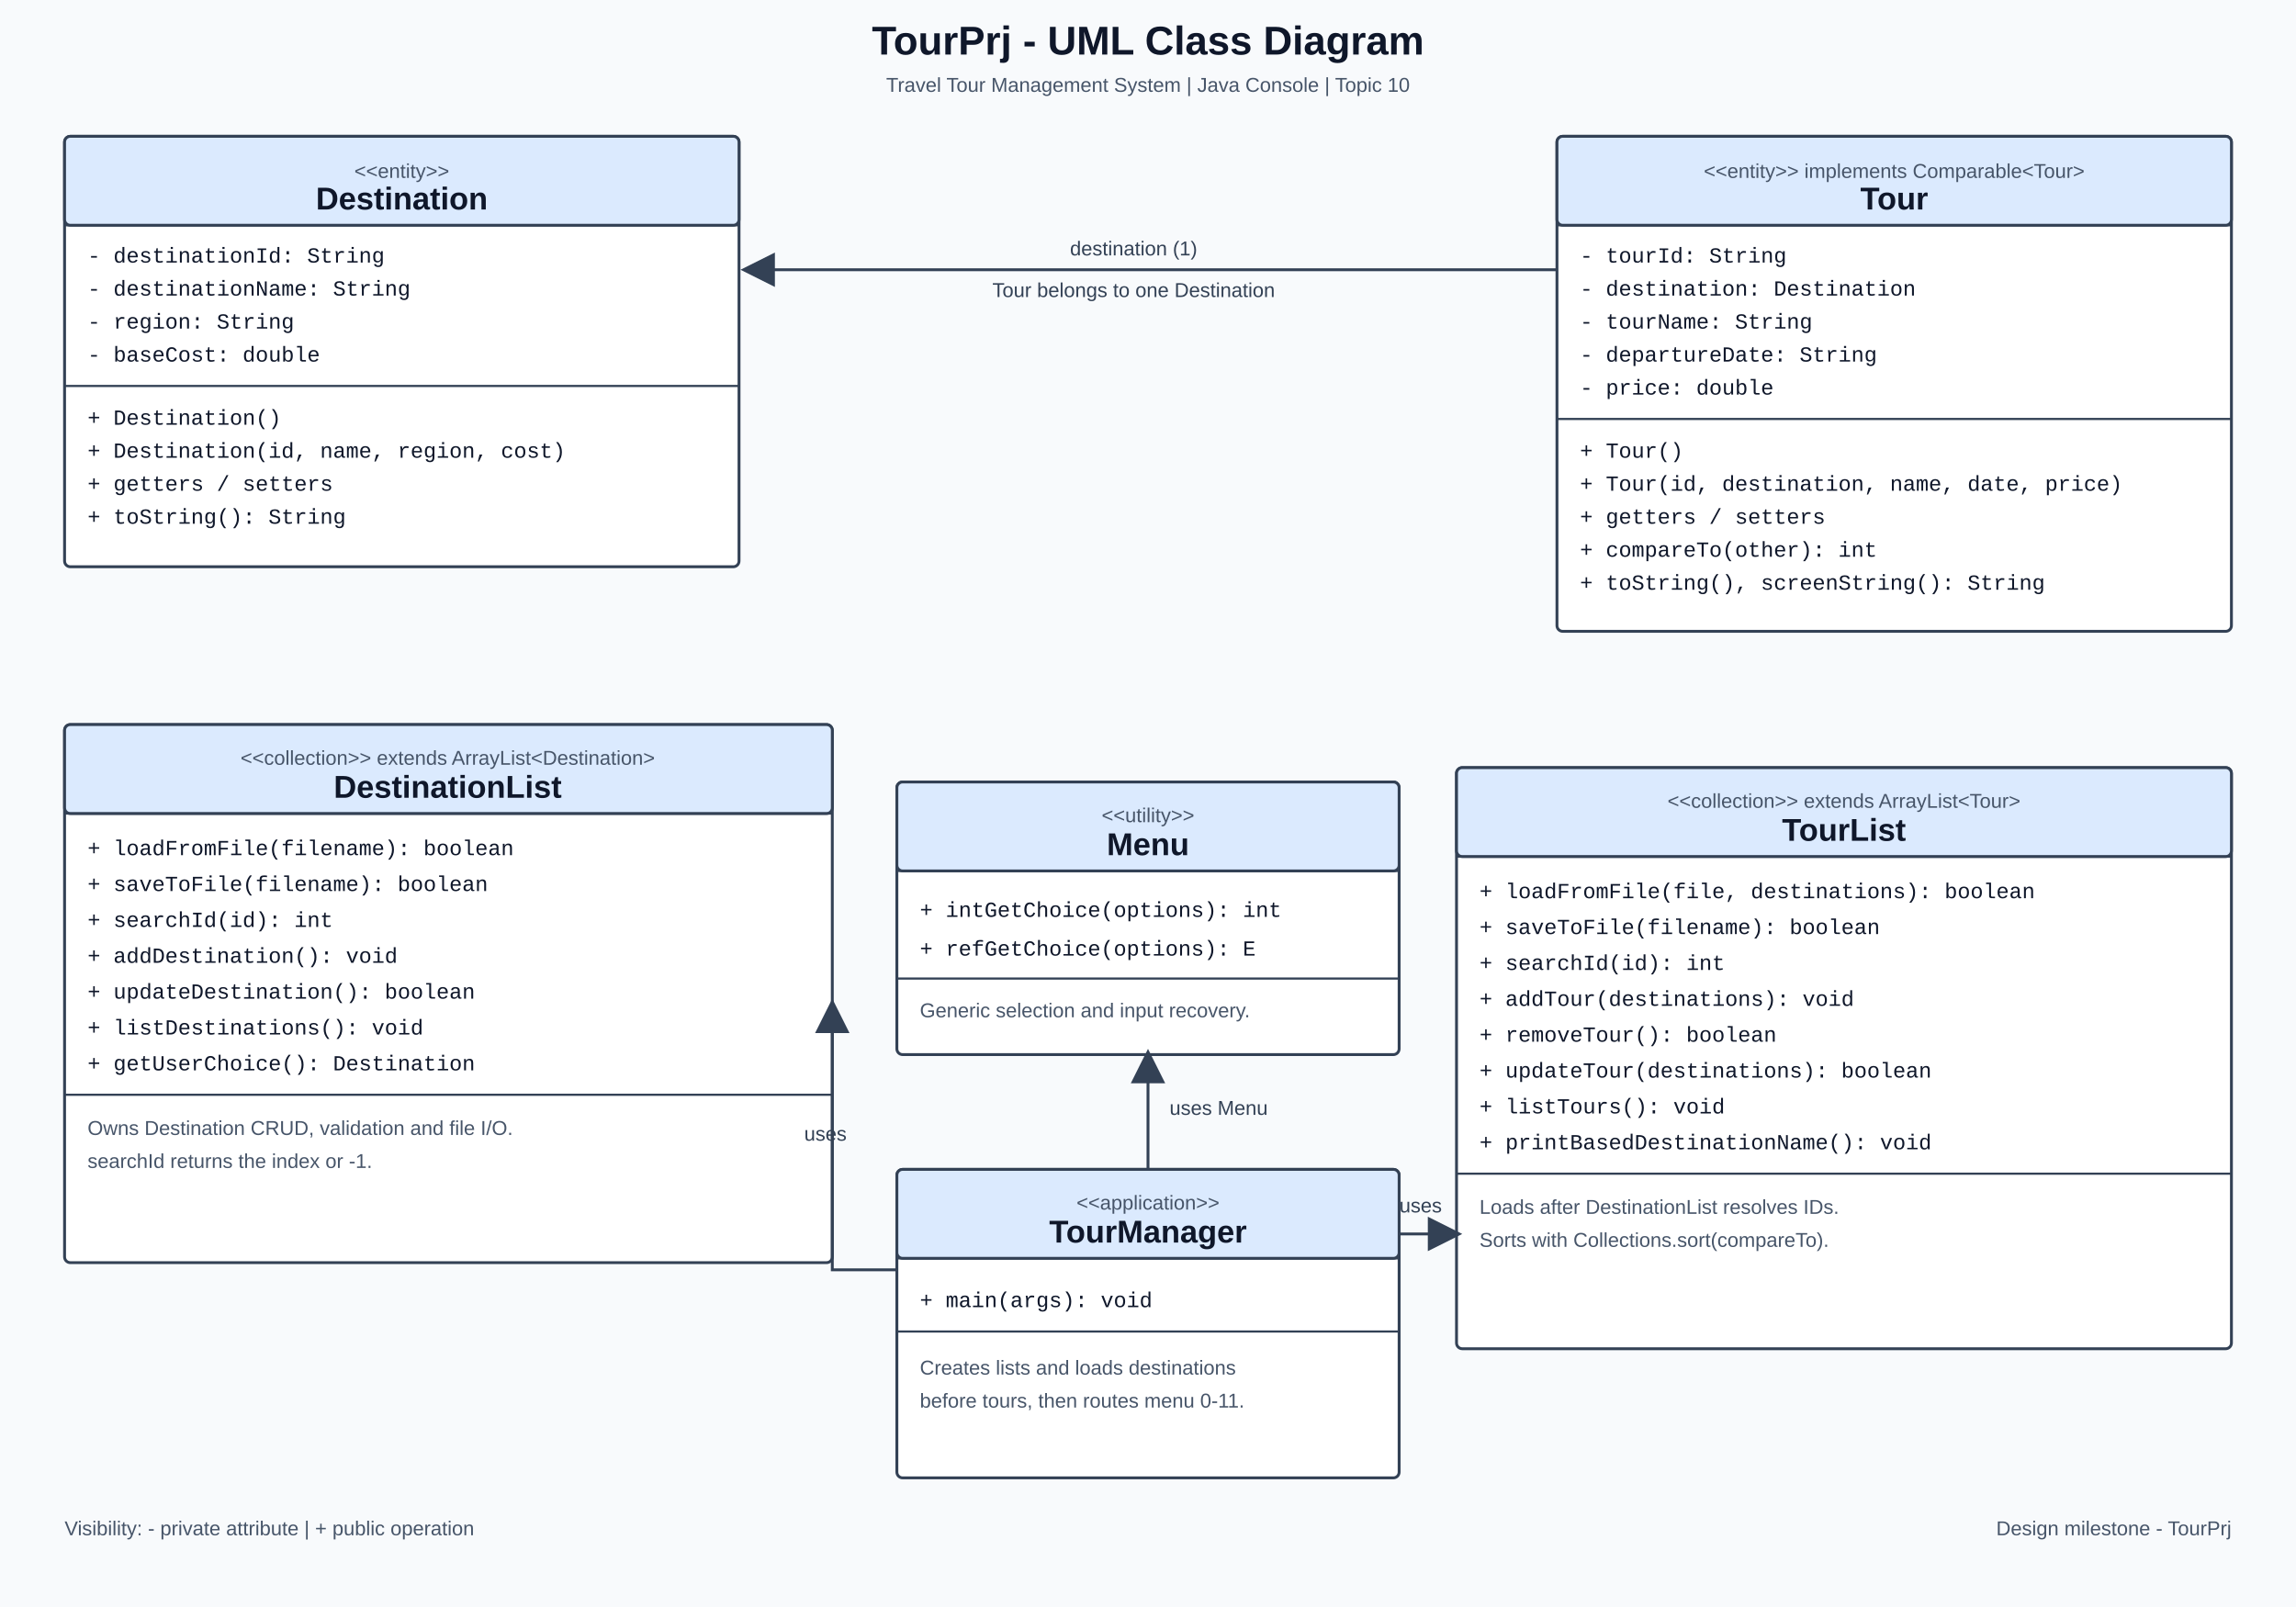
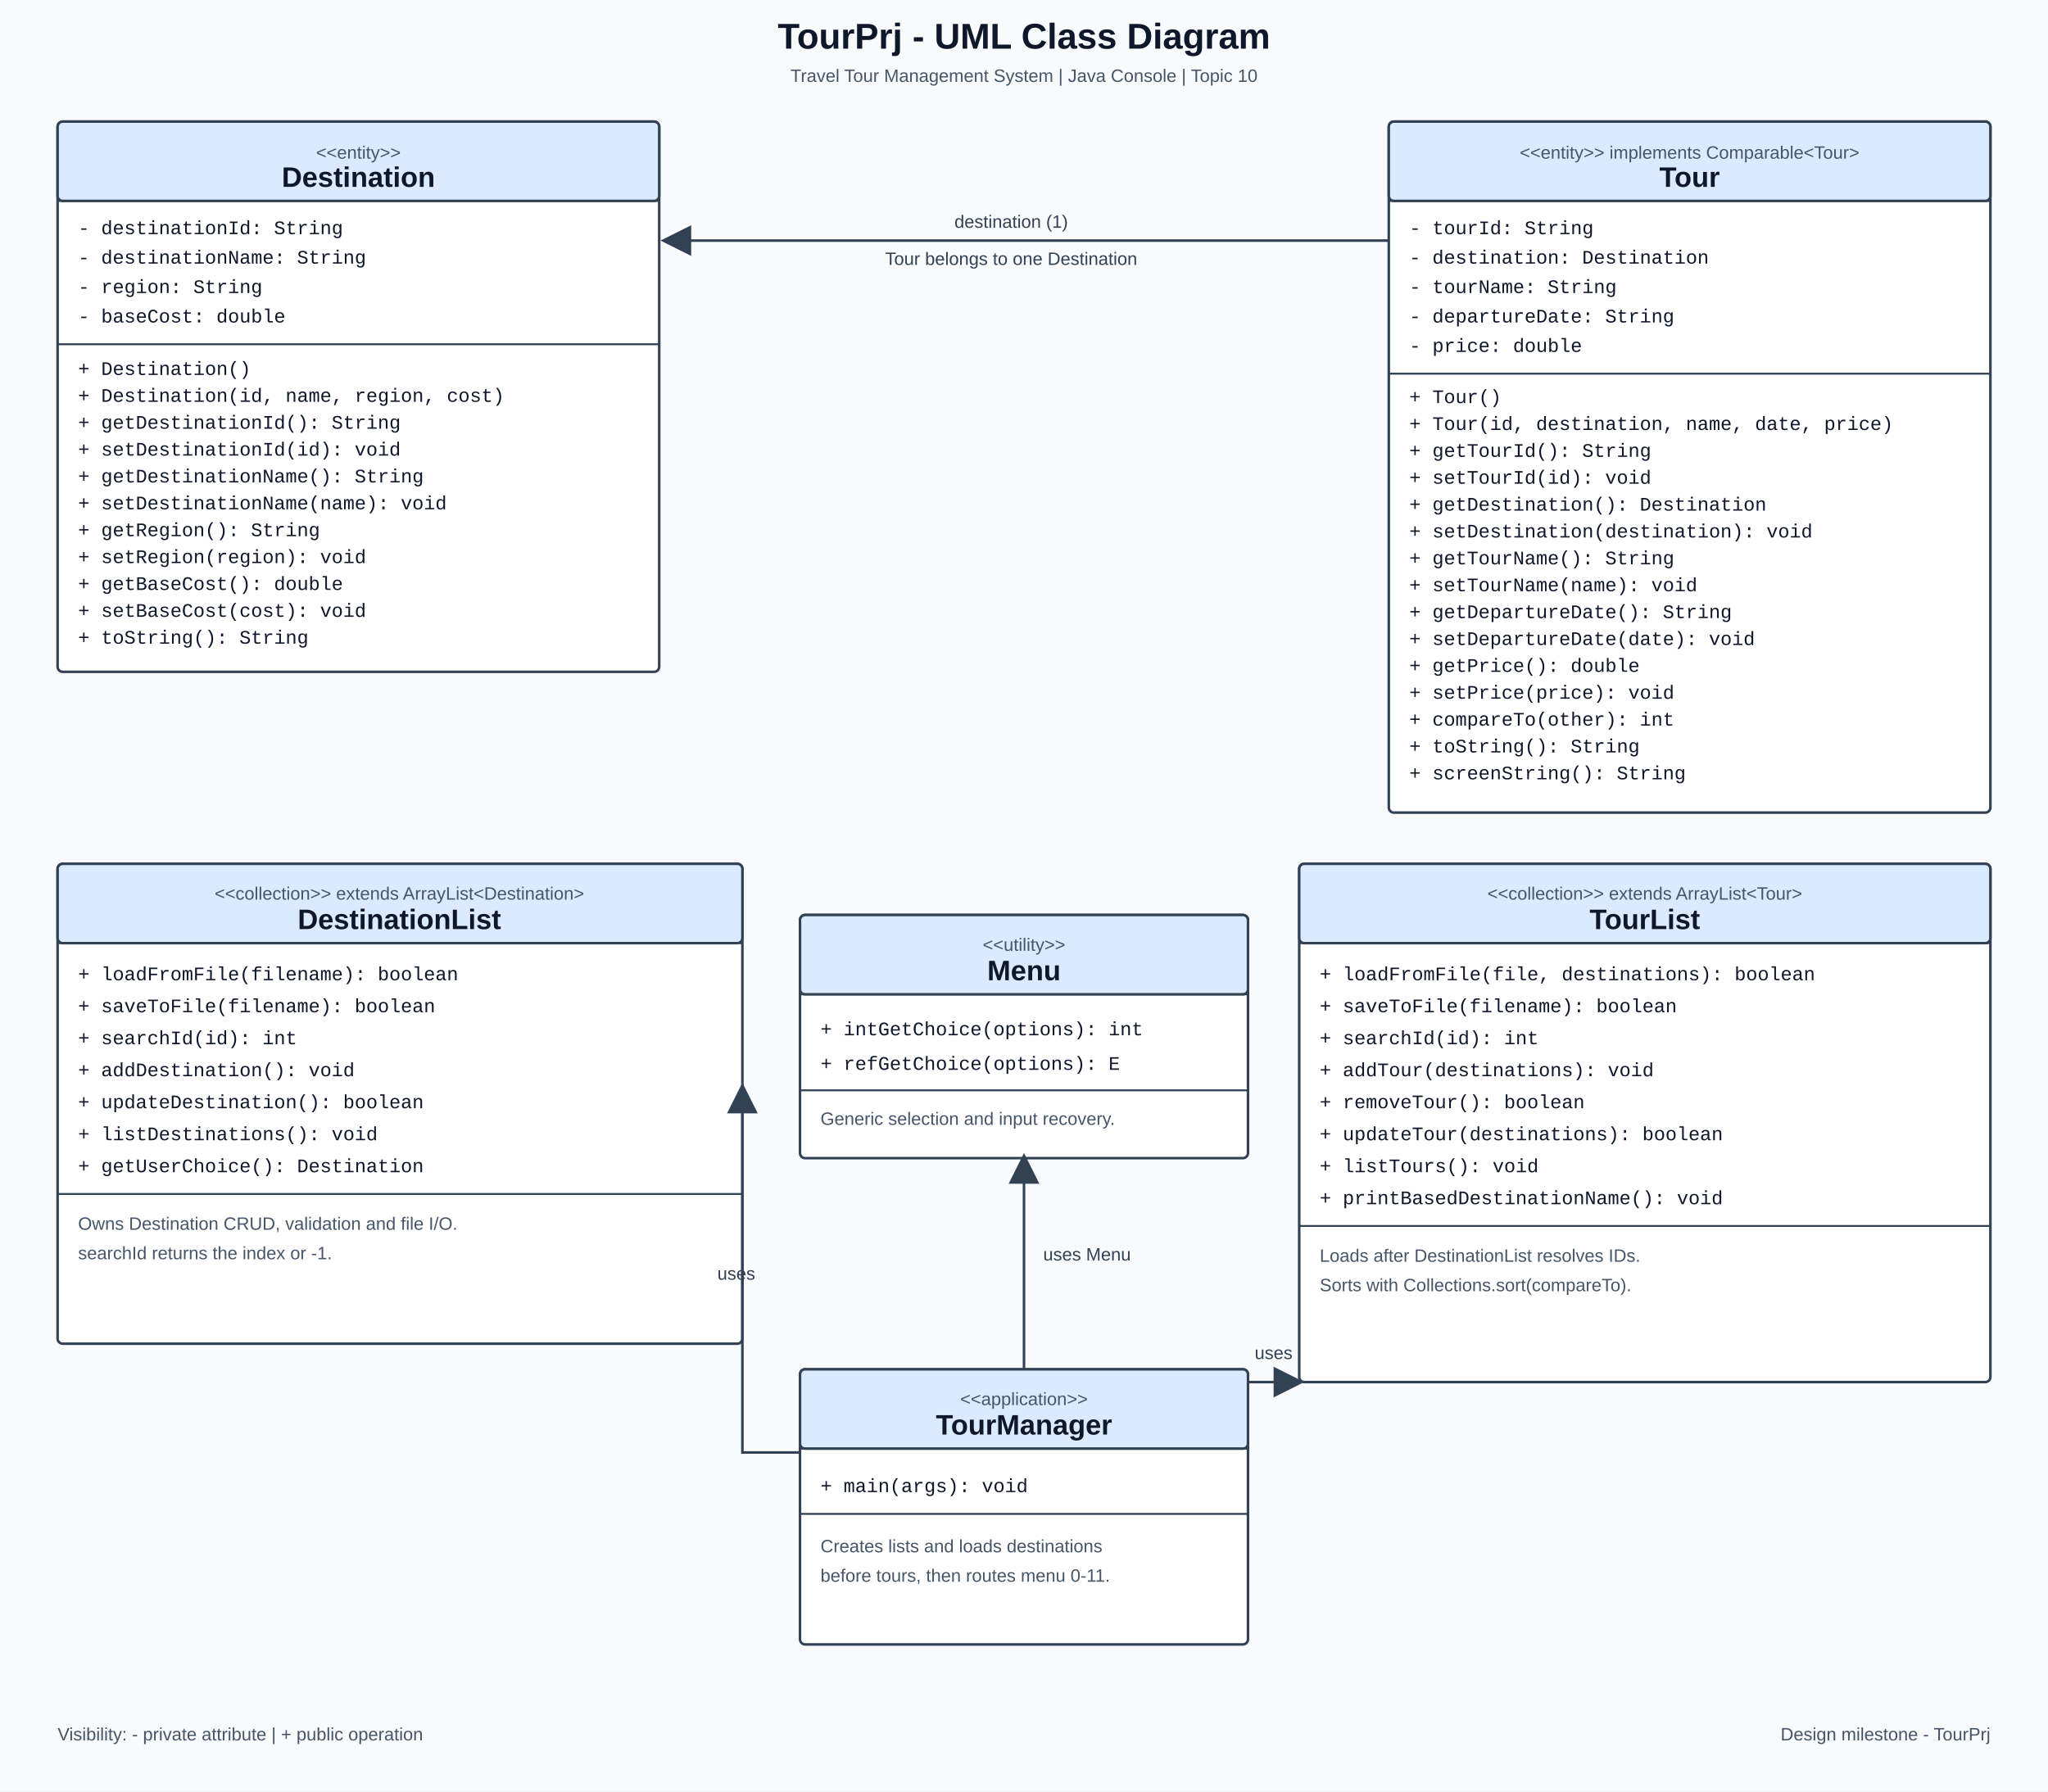
- <svg xmlns="http://www.w3.org/2000/svg" width="1600" height="1120" viewBox="0 0 1600 1120" role="img" aria-labelledby="title desc">
+ <svg xmlns="http://www.w3.org/2000/svg" width="1600" height="1400" viewBox="0 0 1600 1400" role="img" aria-labelledby="title desc">
  <defs>
    <marker id="arrow" markerWidth="12" markerHeight="12" refX="10" refY="6" orient="auto">
      <path d="M0,0 L12,6 L0,12 z" fill="#334155" />
    </marker>
    <marker id="diamond" markerWidth="16" markerHeight="16" refX="2" refY="8" orient="auto">
      <path d="M2,8 L9,1 L16,8 L9,15 z" fill="#ffffff" stroke="#334155" stroke-width="1.5" />
    </marker>
    <style>
      .canvas { fill: #f8fafc; }
      .classbox { fill: #ffffff; stroke: #334155; stroke-width: 2; }
      .header { fill: #dbeafe; stroke: #334155; stroke-width: 2; }
      .title { font: 600 22px Arial, sans-serif; fill: #0f172a; }
      .stereo { font: 14px Arial, sans-serif; fill: #475569; }
      .body { font: 15px Consolas, 'Courier New', monospace; fill: #0f172a; }
      .section { stroke: #334155; stroke-width: 1.5; }
      .relation { stroke: #334155; stroke-width: 2; fill: none; }
      .relation-label { font: 14px Arial, sans-serif; fill: #334155; }
      .note { font: 14px Arial, sans-serif; fill: #475569; }
    </style>
  </defs>
-   <rect class="canvas" x="0" y="0" width="1600" height="1120" />
+   <rect class="canvas" x="0" y="0" width="1600" height="1400" />
  <text x="800" y="38" text-anchor="middle" class="title" style="font-size:28px">TourPrj - UML Class Diagram</text>
  <text x="800" y="64" text-anchor="middle" class="note">Travel Tour Management System | Java Console | Topic 10</text>
  <g transform="translate(45 95)">
-     <rect class="classbox" width="470" height="300" rx="4" />
+     <rect class="classbox" width="470" height="430" rx="4" />
    <rect class="header" width="470" height="62" rx="4" />
    <text x="235" y="29" text-anchor="middle" class="stereo">&lt;&lt;entity&gt;&gt;</text>
    <text x="235" y="51" text-anchor="middle" class="title">Destination</text>
    <line class="section" x1="0" y1="62" x2="470" y2="62" />
    <text class="body" x="16" y="88">- destinationId: String</text>
    <text class="body" x="16" y="111">- destinationName: String</text>
    <text class="body" x="16" y="134">- region: String</text>
    <text class="body" x="16" y="157">- baseCost: double</text>
    <line class="section" x1="0" y1="174" x2="470" y2="174" />
-     <text class="body" x="16" y="201">+ Destination()</text>
-     <text class="body" x="16" y="224">+ Destination(id, name, region, cost)</text>
-     <text class="body" x="16" y="247">+ getters / setters</text>
-     <text class="body" x="16" y="270">+ toString(): String</text>
+     <text class="body" x="16" y="198">+ Destination()</text>
+     <text class="body" x="16" y="219">+ Destination(id, name, region, cost)</text>
+     <text class="body" x="16" y="240">+ getDestinationId(): String</text>
+     <text class="body" x="16" y="261">+ setDestinationId(id): void</text>
+     <text class="body" x="16" y="282">+ getDestinationName(): String</text>
+     <text class="body" x="16" y="303">+ setDestinationName(name): void</text>
+     <text class="body" x="16" y="324">+ getRegion(): String</text>
+     <text class="body" x="16" y="345">+ setRegion(region): void</text>
+     <text class="body" x="16" y="366">+ getBaseCost(): double</text>
+     <text class="body" x="16" y="387">+ setBaseCost(cost): void</text>
+     <text class="body" x="16" y="408">+ toString(): String</text>
  </g>
  <g transform="translate(1085 95)">
-     <rect class="classbox" width="470" height="345" rx="4" />
+     <rect class="classbox" width="470" height="540" rx="4" />
    <rect class="header" width="470" height="62" rx="4" />
    <text x="235" y="29" text-anchor="middle" class="stereo">&lt;&lt;entity&gt;&gt; implements Comparable&lt;Tour&gt;</text>
    <text x="235" y="51" text-anchor="middle" class="title">Tour</text>
    <line class="section" x1="0" y1="62" x2="470" y2="62" />
    <text class="body" x="16" y="88">- tourId: String</text>
    <text class="body" x="16" y="111">- destination: Destination</text>
    <text class="body" x="16" y="134">- tourName: String</text>
    <text class="body" x="16" y="157">- departureDate: String</text>
    <text class="body" x="16" y="180">- price: double</text>
    <line class="section" x1="0" y1="197" x2="470" y2="197" />
-     <text class="body" x="16" y="224">+ Tour()</text>
-     <text class="body" x="16" y="247">+ Tour(id, destination, name, date, price)</text>
-     <text class="body" x="16" y="270">+ getters / setters</text>
-     <text class="body" x="16" y="293">+ compareTo(other): int</text>
-     <text class="body" x="16" y="316">+ toString(), screenString(): String</text>
+     <text class="body" x="16" y="220">+ Tour()</text>
+     <text class="body" x="16" y="241">+ Tour(id, destination, name, date, price)</text>
+     <text class="body" x="16" y="262">+ getTourId(): String</text>
+     <text class="body" x="16" y="283">+ setTourId(id): void</text>
+     <text class="body" x="16" y="304">+ getDestination(): Destination</text>
+     <text class="body" x="16" y="325">+ setDestination(destination): void</text>
+     <text class="body" x="16" y="346">+ getTourName(): String</text>
+     <text class="body" x="16" y="367">+ setTourName(name): void</text>
+     <text class="body" x="16" y="388">+ getDepartureDate(): String</text>
+     <text class="body" x="16" y="409">+ setDepartureDate(date): void</text>
+     <text class="body" x="16" y="430">+ getPrice(): double</text>
+     <text class="body" x="16" y="451">+ setPrice(price): void</text>
+     <text class="body" x="16" y="472">+ compareTo(other): int</text>
+     <text class="body" x="16" y="493">+ toString(): String</text>
+     <text class="body" x="16" y="514">+ screenString(): String</text>
  </g>
-   <g transform="translate(45 505)">
+   <g transform="translate(45 675)">
    <rect class="classbox" width="535" height="375" rx="4" />
    <rect class="header" width="535" height="62" rx="4" />
    <text x="267" y="28" text-anchor="middle" class="stereo">&lt;&lt;collection&gt;&gt; extends ArrayList&lt;Destination&gt;</text>
    <text x="267" y="51" text-anchor="middle" class="title">DestinationList</text>
    <line class="section" x1="0" y1="62" x2="535" y2="62" />
    <text class="body" x="16" y="91">+ loadFromFile(filename): boolean</text>
    <text class="body" x="16" y="116">+ saveToFile(filename): boolean</text>
    <text class="body" x="16" y="141">+ searchId(id): int</text>
    <text class="body" x="16" y="166">+ addDestination(): void</text>
    <text class="body" x="16" y="191">+ updateDestination(): boolean</text>
    <text class="body" x="16" y="216">+ listDestinations(): void</text>
    <text class="body" x="16" y="241">+ getUserChoice(): Destination</text>
    <line class="section" x1="0" y1="258" x2="535" y2="258" />
    <text class="note" x="16" y="286">Owns Destination CRUD, validation and file I/O.</text>
    <text class="note" x="16" y="309">searchId returns the index or -1.</text>
  </g>
-   <g transform="translate(625 545)">
+   <g transform="translate(625 715)">
    <rect class="classbox" width="350" height="190" rx="4" />
    <rect class="header" width="350" height="62" rx="4" />
    <text x="175" y="28" text-anchor="middle" class="stereo">&lt;&lt;utility&gt;&gt;</text>
    <text x="175" y="51" text-anchor="middle" class="title">Menu</text>
    <line class="section" x1="0" y1="62" x2="350" y2="62" />
    <text class="body" x="16" y="94">+ intGetChoice(options): int</text>
    <text class="body" x="16" y="121">+ refGetChoice(options): E</text>
    <line class="section" x1="0" y1="137" x2="350" y2="137" />
    <text class="note" x="16" y="164">Generic selection and input recovery.</text>
  </g>
-   <g transform="translate(1015 535)">
+   <g transform="translate(1015 675)">
    <rect class="classbox" width="540" height="405" rx="4" />
    <rect class="header" width="540" height="62" rx="4" />
    <text x="270" y="28" text-anchor="middle" class="stereo">&lt;&lt;collection&gt;&gt; extends ArrayList&lt;Tour&gt;</text>
    <text x="270" y="51" text-anchor="middle" class="title">TourList</text>
    <line class="section" x1="0" y1="62" x2="540" y2="62" />
    <text class="body" x="16" y="91">+ loadFromFile(file, destinations): boolean</text>
    <text class="body" x="16" y="116">+ saveToFile(filename): boolean</text>
    <text class="body" x="16" y="141">+ searchId(id): int</text>
    <text class="body" x="16" y="166">+ addTour(destinations): void</text>
    <text class="body" x="16" y="191">+ removeTour(): boolean</text>
    <text class="body" x="16" y="216">+ updateTour(destinations): boolean</text>
    <text class="body" x="16" y="241">+ listTours(): void</text>
    <text class="body" x="16" y="266">+ printBasedDestinationName(): void</text>
    <line class="section" x1="0" y1="283" x2="540" y2="283" />
    <text class="note" x="16" y="311">Loads after DestinationList resolves IDs.</text>
    <text class="note" x="16" y="334">Sorts with Collections.sort(compareTo).</text>
  </g>
-   <g transform="translate(625 815)">
+   <g transform="translate(625 1070)">
    <rect class="classbox" width="350" height="215" rx="4" />
    <rect class="header" width="350" height="62" rx="4" />
    <text x="175" y="28" text-anchor="middle" class="stereo">&lt;&lt;application&gt;&gt;</text>
    <text x="175" y="51" text-anchor="middle" class="title">TourManager</text>
    <line class="section" x1="0" y1="62" x2="350" y2="62" />
    <text class="body" x="16" y="96">+ main(args): void</text>
    <line class="section" x1="0" y1="113" x2="350" y2="113" />
    <text class="note" x="16" y="143">Creates lists and loads destinations</text>
    <text class="note" x="16" y="166">before tours, then routes menu 0-11.</text>
  </g>
  <path class="relation" d="M1085 188 L520 188" marker-end="url(#arrow)" />
  <text class="relation-label" x="790" y="178" text-anchor="middle">destination (1)</text>
  <text class="relation-label" x="790" y="207" text-anchor="middle">Tour belongs to one Destination</text>
-   <path class="relation" d="M800 815 L800 735" marker-end="url(#arrow)" />
-   <text class="relation-label" x="815" y="777">uses Menu</text>
-   <path class="relation" d="M975 860 L1015 860" marker-end="url(#arrow)" />
-   <text class="relation-label" x="990" y="845" text-anchor="middle">uses</text>
-   <path class="relation" d="M625 885 L580 885 L580 700" marker-end="url(#arrow)" />
-   <text class="relation-label" x="590" y="795" text-anchor="end">uses</text>
-   <text class="note" x="45" y="1070">Visibility: - private attribute | + public operation</text>
-   <text class="note" x="1555" y="1070" text-anchor="end">Design milestone - TourPrj</text>
+   <path class="relation" d="M800 1070 L800 905" marker-end="url(#arrow)" />
+   <text class="relation-label" x="815" y="985">uses Menu</text>
+   <path class="relation" d="M975 1080 L1015 1080" marker-end="url(#arrow)" />
+   <text class="relation-label" x="995" y="1062" text-anchor="middle">uses</text>
+   <path class="relation" d="M625 1135 L580 1135 L580 850" marker-end="url(#arrow)" />
+   <text class="relation-label" x="590" y="1000" text-anchor="end">uses</text>
+   <text class="note" x="45" y="1360">Visibility: - private attribute | + public operation</text>
+   <text class="note" x="1555" y="1360" text-anchor="end">Design milestone - TourPrj</text>
</svg>
